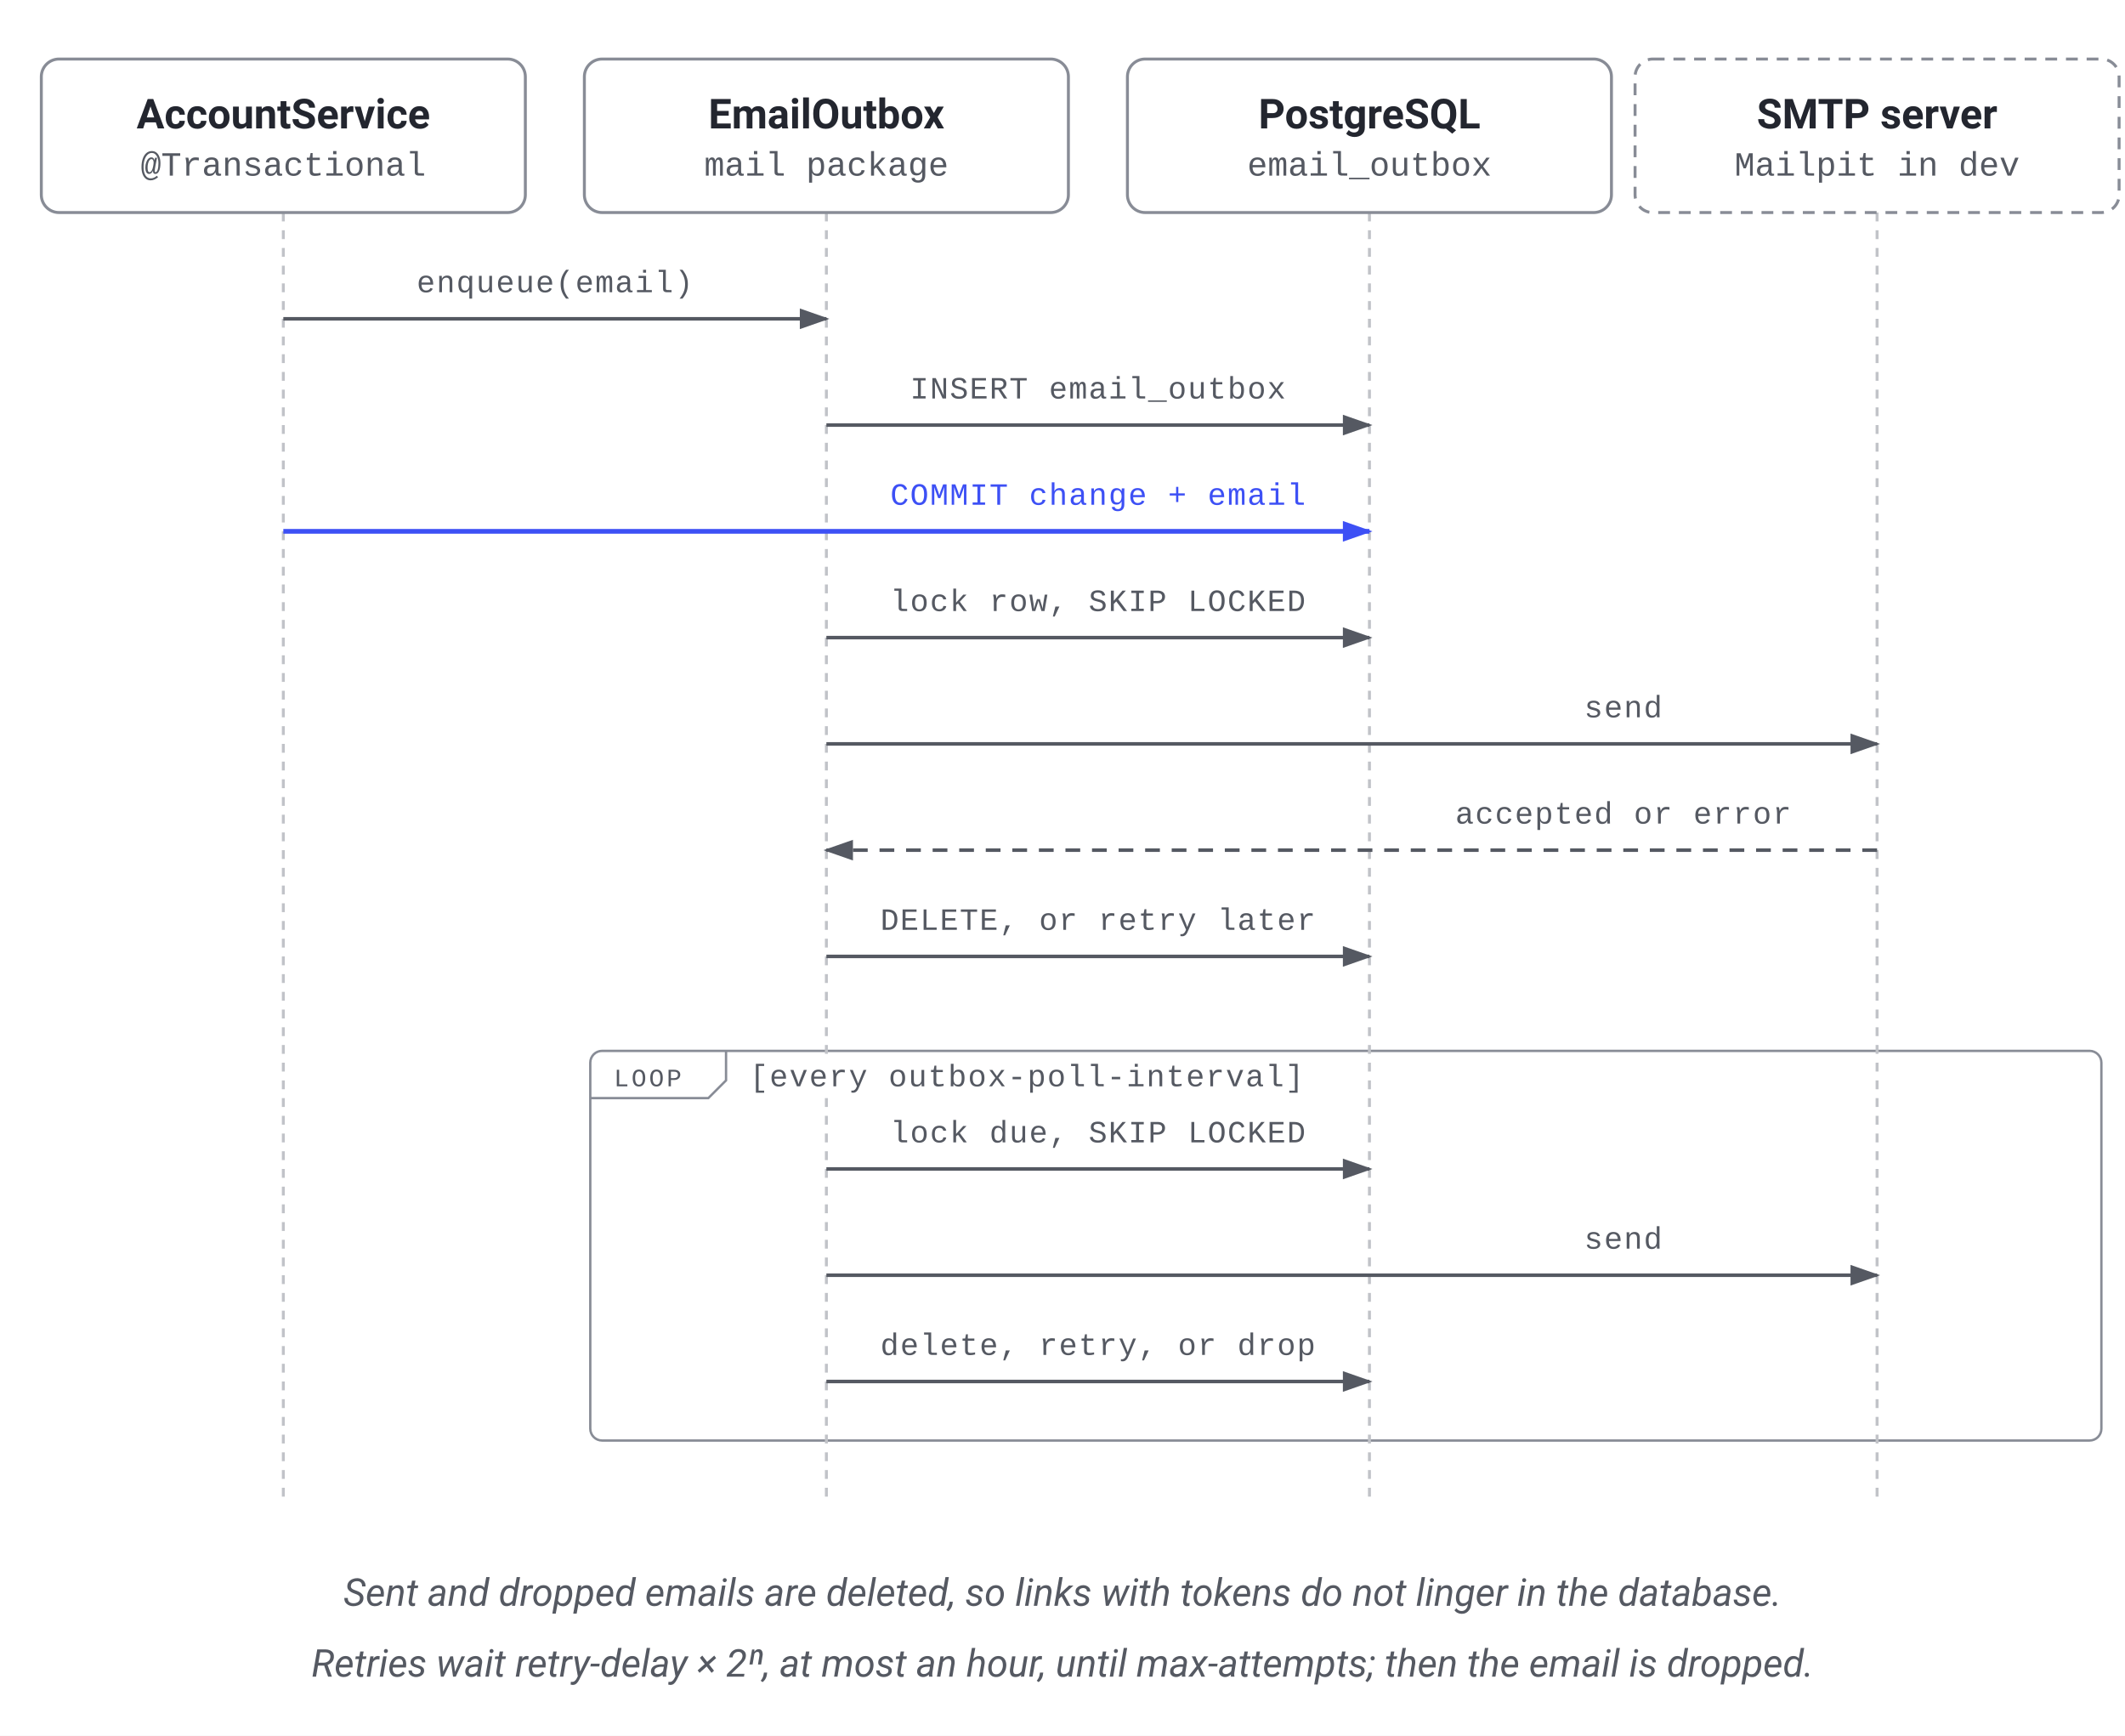
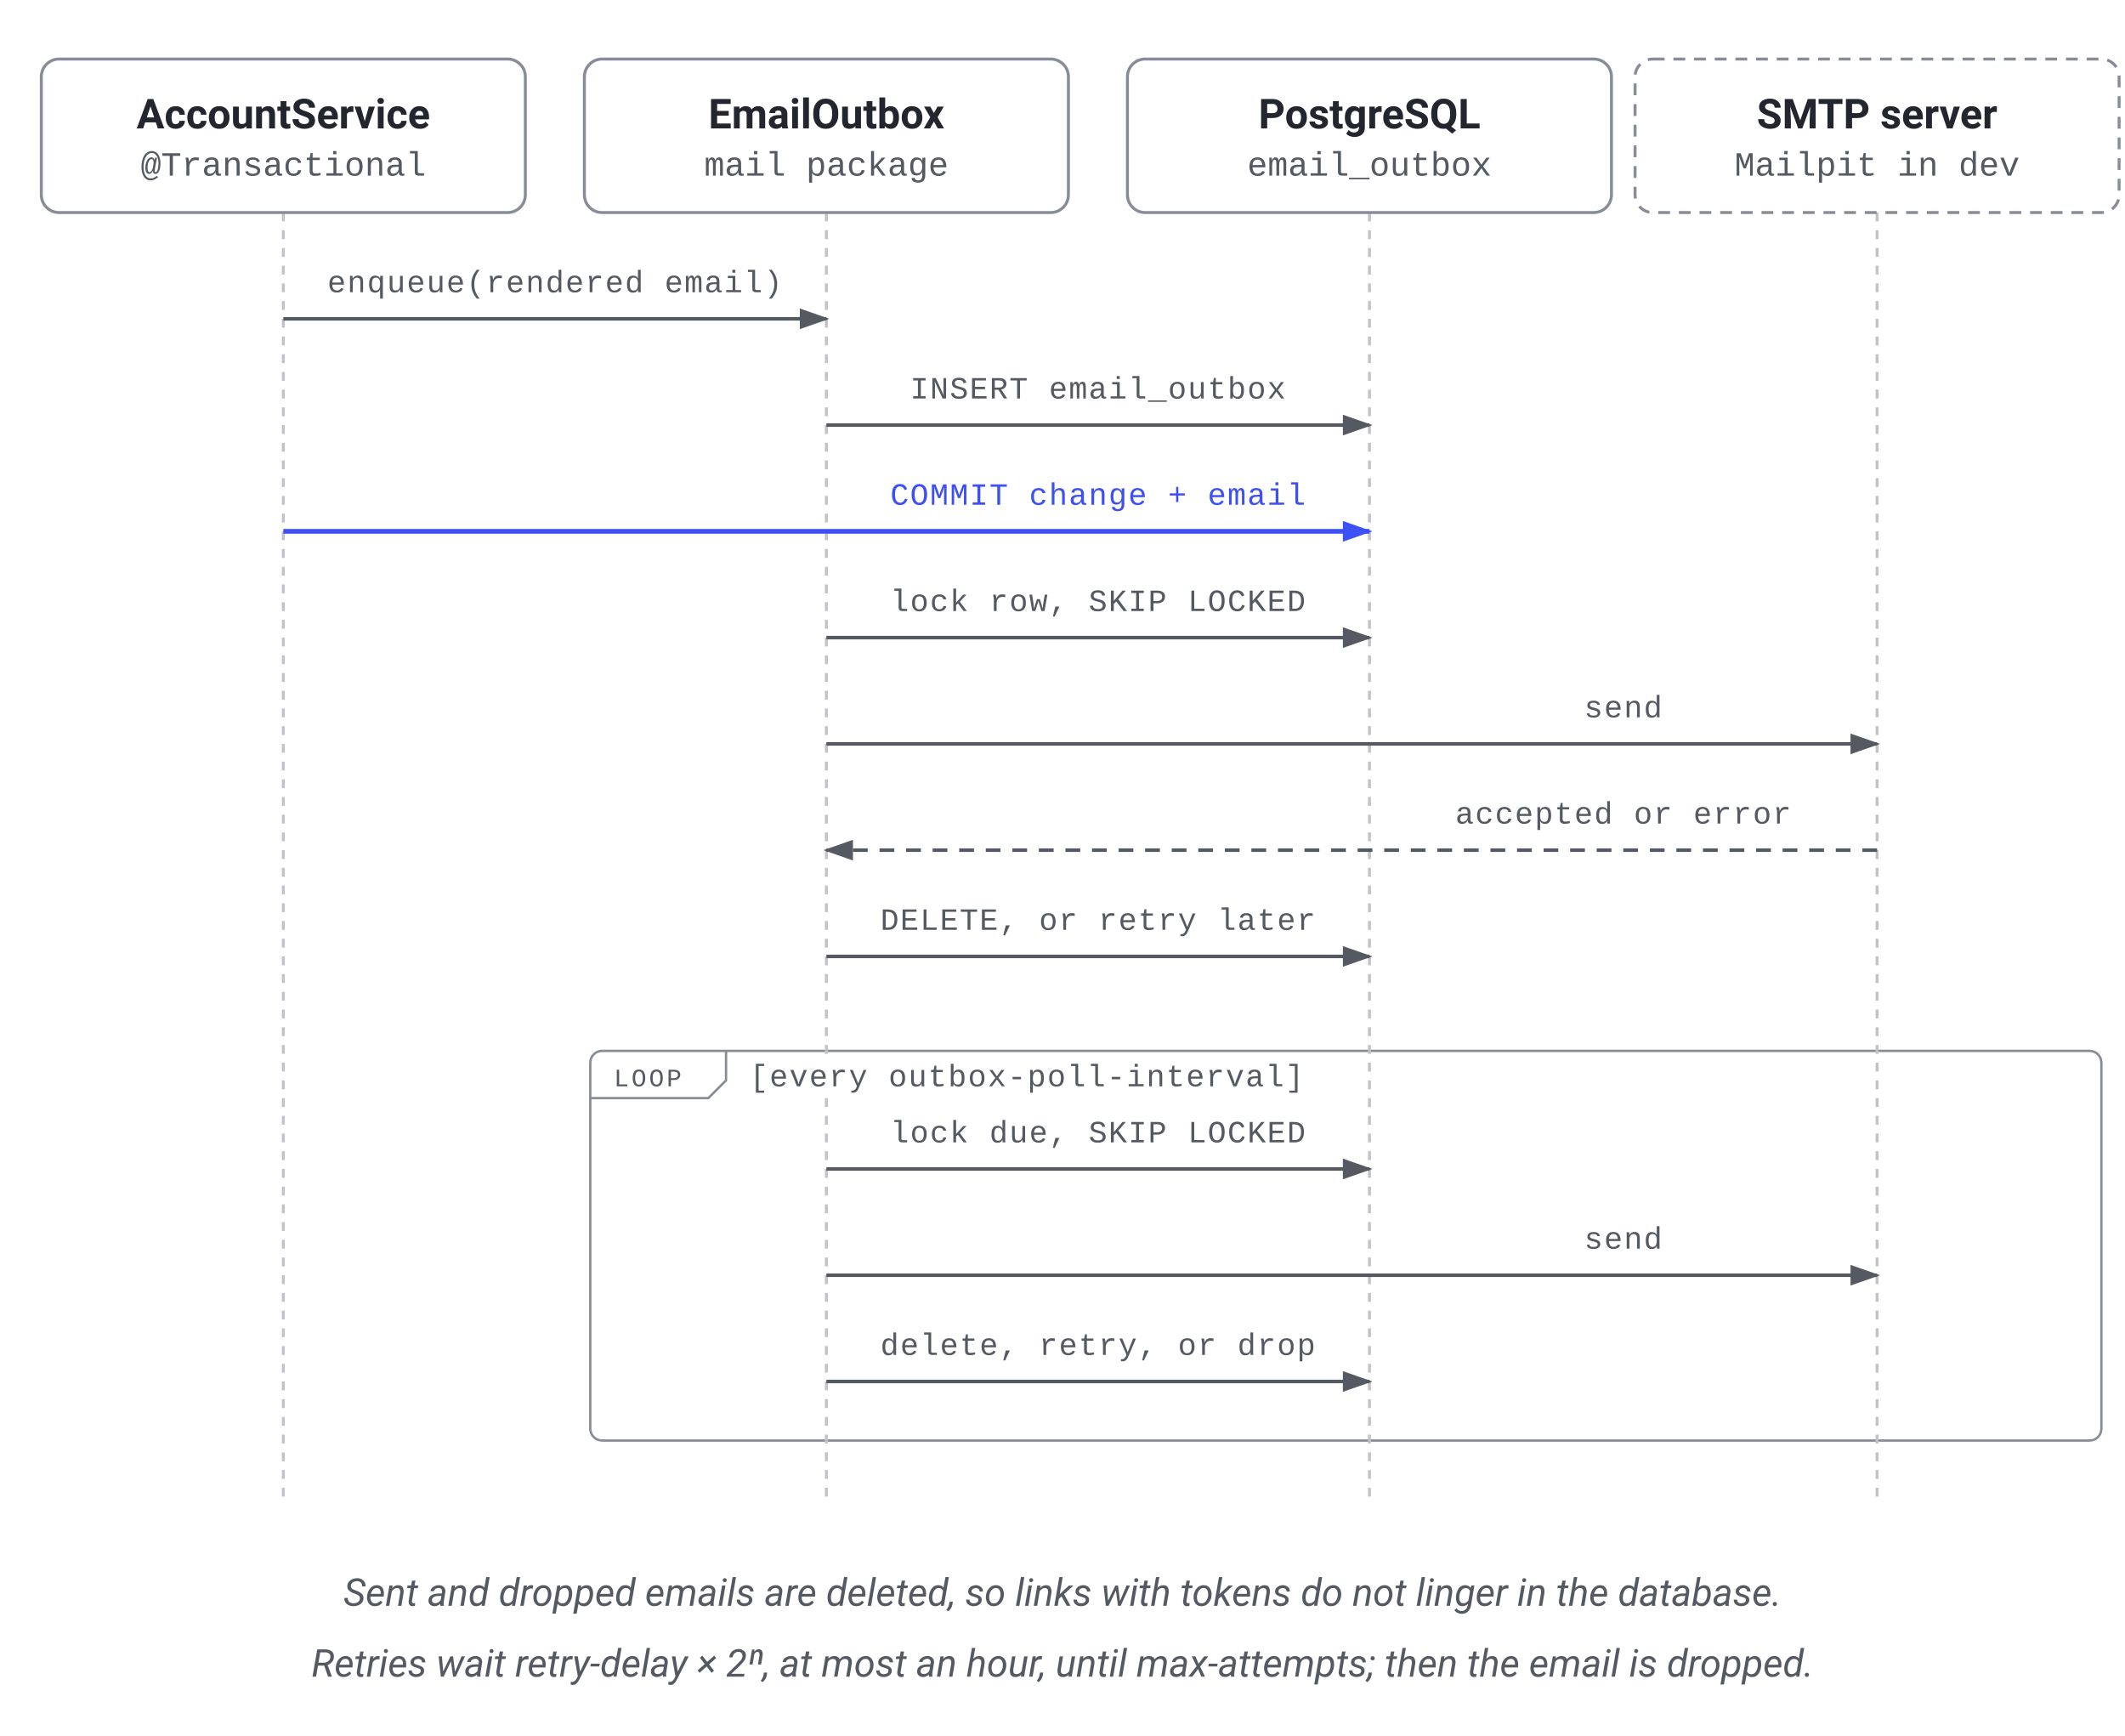
<svg xmlns="http://www.w3.org/2000/svg" viewBox="0 0 720 588" width="720" height="588" role="img" aria-labelledby="email-outbox-title email-outbox-desc">
  <defs>
    <style>
text{font-family:-apple-system, BlinkMacSystemFont, 'Segoe UI', Roboto, 'Helvetica Neue', Arial, 'Noto Sans', sans-serif} .mono{font-family:ui-monospace, SFMono-Regular, Menlo, Monaco, Consolas, 'Liberation Mono', 'Courier New', monospace}
.name{fill:#23262f;font-size:14px;font-weight:600}
.sub{fill:#555962;font-size:11.5px}
.lbl{fill:#555962;font-size:10.5px;letter-spacing:.04em}
.lbl-accent{fill:#3d50f5;font-size:10.5px;letter-spacing:.04em}
.tag{fill:#555962;font-size:8.5px;letter-spacing:.1em}
.note{fill:#555962;font-size:13px;font-style:italic}
.bg,.mask{fill:#ffffff} .mask-zone{fill:#f6f7f9}
.box{fill:#ffffff;stroke:#888c96;stroke-width:1}
.box-focal{fill:#eff1fe;stroke:#3d50f5;stroke-width:1.5}
.box-ext{fill:#ffffff;stroke:#888c96;stroke-width:1;stroke-dasharray:4 3}
.zone{fill:#f6f7f9;stroke:#c1c3c8;stroke-width:.8}
.frame{fill:none;stroke:#888c96;stroke-width:.8}
.chip{fill:none;stroke:#c1c3c8;stroke-width:.8}
.w{fill:none;stroke:#555962;stroke-width:1.2}
.w-accent{fill:none;stroke:#3d50f5;stroke-width:1.6}
.dash{stroke-dasharray:5 4}
.life{stroke:#c1c3c8;stroke-width:1;stroke-dasharray:3 3}
.sep{stroke:#c1c3c8;stroke-width:.8}
.m{fill:#555962} .m-accent{fill:#3d50f5} .m-open{fill:none;stroke:#555962;stroke-width:1.2}
.dot{fill:#23262f}
</style>
    <marker id="a" markerWidth="10" markerHeight="7" refX="9" refY="3.5" orient="auto" markerUnits="userSpaceOnUse">
      <polygon class="m" points="0 0, 10 3.5, 0 7" />
    </marker>
    <marker id="a-accent" markerWidth="10" markerHeight="7" refX="9" refY="3.5" orient="auto" markerUnits="userSpaceOnUse">
      <polygon class="m-accent" points="0 0, 10 3.5, 0 7" />
    </marker>
    <marker id="a-open" markerWidth="10" markerHeight="7" refX="9" refY="3.5" orient="auto" markerUnits="userSpaceOnUse">
      <polyline class="m-open" points="0 0, 10 3.5, 0 7" />
    </marker>
  </defs>
  <rect class="bg" width="100%" height="100%" />
  <rect class="frame" x="200" y="356" width="512" height="132" rx="4" />
  <path class="frame" d="M200,372 H240 L246,366 V356" />
  <text class="tag mono" x="208" y="368">LOOP</text>
  <line class="life" x1="96" y1="72" x2="96" y2="508" />
  <line class="life" x1="280" y1="72" x2="280" y2="508" />
  <line class="life" x1="464" y1="72" x2="464" y2="508" />
  <line class="life" x1="636" y1="72" x2="636" y2="508" />
  <path class="w" d="M96,108 L280,108" marker-end="url(#a)" />
  <path class="w" d="M280,144 L464,144" marker-end="url(#a)" />
  <path class="w-accent" d="M96,180 L464,180" marker-end="url(#a-accent)" />
  <path class="w" d="M280,216 L464,216" marker-end="url(#a)" />
  <path class="w" d="M280,252 L636,252" marker-end="url(#a)" />
  <path class="w dash" d="M636,288 L280,288" marker-end="url(#a)" />
  <path class="w" d="M280,324 L464,324" marker-end="url(#a)" />
  <path class="w" d="M280,396 L464,396" marker-end="url(#a)" />
  <path class="w" d="M280,432 L636,432" marker-end="url(#a)" />
  <path class="w" d="M280,468 L464,468" marker-end="url(#a)" />
-   <rect class="mask" x="136.5" y="90.6" width="103.0" height="11.6" rx="2" />
-   <text class="lbl mono" x="188.0" y="99" text-anchor="middle">enqueue(email)</text>
+   <rect class="mask" x="105.3" y="90.6" width="165.4" height="11.6" rx="2" />
+   <text class="lbl mono" x="188.0" y="99" text-anchor="middle">enqueue(rendered email)</text>
  <rect class="mask" x="303.2" y="126.6" width="137.7" height="11.6" rx="2" />
  <text class="lbl mono" x="372.0" y="135" text-anchor="middle">INSERT email_outbox</text>
  <rect class="mask" x="296.2" y="162.6" width="151.5" height="11.6" rx="2" />
  <text class="lbl-accent mono" x="372" y="171" text-anchor="middle">COMMIT change + email</text>
  <rect class="mask" x="296.2" y="198.6" width="151.5" height="11.6" rx="2" />
  <text class="lbl mono" x="372.0" y="207" text-anchor="middle">lock row, SKIP LOCKED</text>
  <rect class="mask" x="533.1" y="234.6" width="33.7" height="11.6" rx="2" />
  <text class="lbl mono" x="550" y="243" text-anchor="middle">send</text>
  <rect class="mask" x="488.1" y="270.6" width="123.8" height="11.6" rx="2" />
  <text class="lbl mono" x="550" y="279" text-anchor="middle">accepted or error</text>
  <rect class="mask" x="292.8" y="306.6" width="158.5" height="11.6" rx="2" />
  <text class="lbl mono" x="372.0" y="315" text-anchor="middle">DELETE, or retry later</text>
  <rect class="mask" x="251" y="359" width="200.0" height="12" rx="2" />
  <text class="lbl mono" x="254" y="368">[every outbox-poll-interval]</text>
  <rect class="mask" x="296.2" y="378.6" width="151.5" height="11.6" rx="2" />
  <text class="lbl mono" x="372.0" y="387" text-anchor="middle">lock due, SKIP LOCKED</text>
  <rect class="mask" x="533.1" y="414.6" width="33.7" height="11.6" rx="2" />
  <text class="lbl mono" x="550" y="423" text-anchor="middle">send</text>
  <rect class="mask" x="292.8" y="450.6" width="158.5" height="11.6" rx="2" />
  <text class="lbl mono" x="372.0" y="459" text-anchor="middle">delete, retry, or drop</text>
  <text class="note" x="360" y="544" text-anchor="middle">Sent and dropped emails are deleted, so links with tokens do not linger in the database.</text>
  <text class="note" x="360" y="568" text-anchor="middle">Retries wait retry-delay × 2ⁿ, at most an hour, until max-attempts; then the email is dropped.</text>
  <rect class="mask" x="14.0" y="20" width="164" height="52" rx="6" />
  <rect class="box" x="14.0" y="20" width="164" height="52" rx="6" />
  <text class="name" x="96.0" y="43.5" text-anchor="middle">AccountService</text>
  <text class="sub mono" x="96.0" y="59.5" text-anchor="middle">@Transactional</text>
  <rect class="mask" x="198.0" y="20" width="164" height="52" rx="6" />
  <rect class="box" x="198.0" y="20" width="164" height="52" rx="6" />
  <text class="name" x="280.0" y="43.5" text-anchor="middle">EmailOutbox</text>
  <text class="sub mono" x="280.0" y="59.5" text-anchor="middle">mail package</text>
  <rect class="mask" x="382.0" y="20" width="164" height="52" rx="6" />
  <rect class="box" x="382.0" y="20" width="164" height="52" rx="6" />
  <text class="name" x="464.0" y="43.5" text-anchor="middle">PostgreSQL</text>
  <text class="sub mono" x="464.0" y="59.5" text-anchor="middle">email_outbox</text>
  <rect class="mask" x="554.0" y="20" width="164" height="52" rx="6" />
  <rect class="box-ext" x="554.0" y="20" width="164" height="52" rx="6" />
  <text class="name" x="636.0" y="43.5" text-anchor="middle">SMTP server</text>
  <text class="sub mono" x="636.0" y="59.5" text-anchor="middle">Mailpit in dev</text>
</svg>
